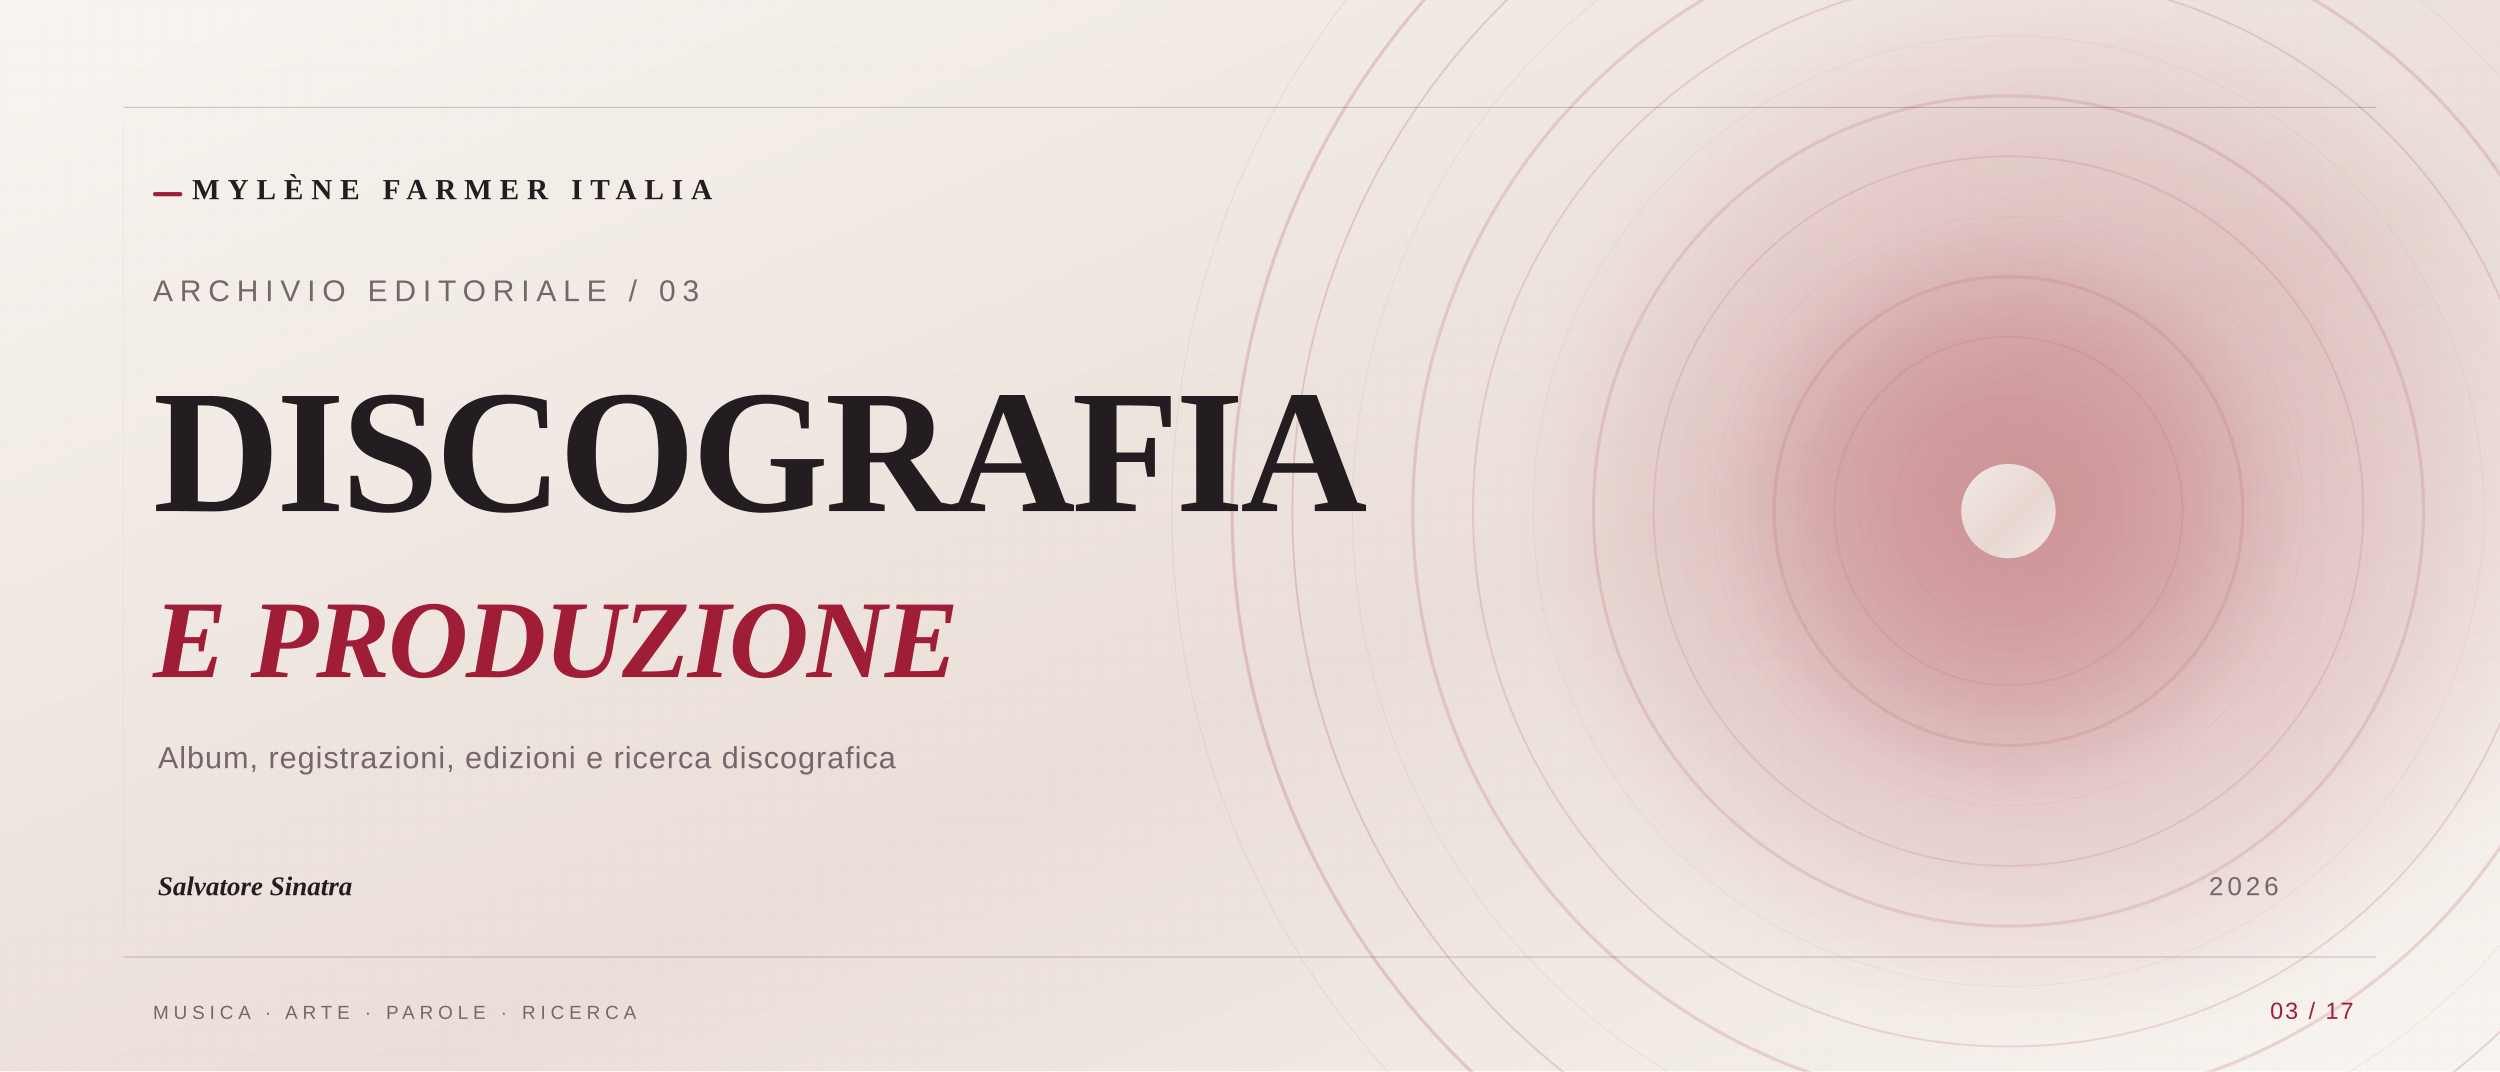
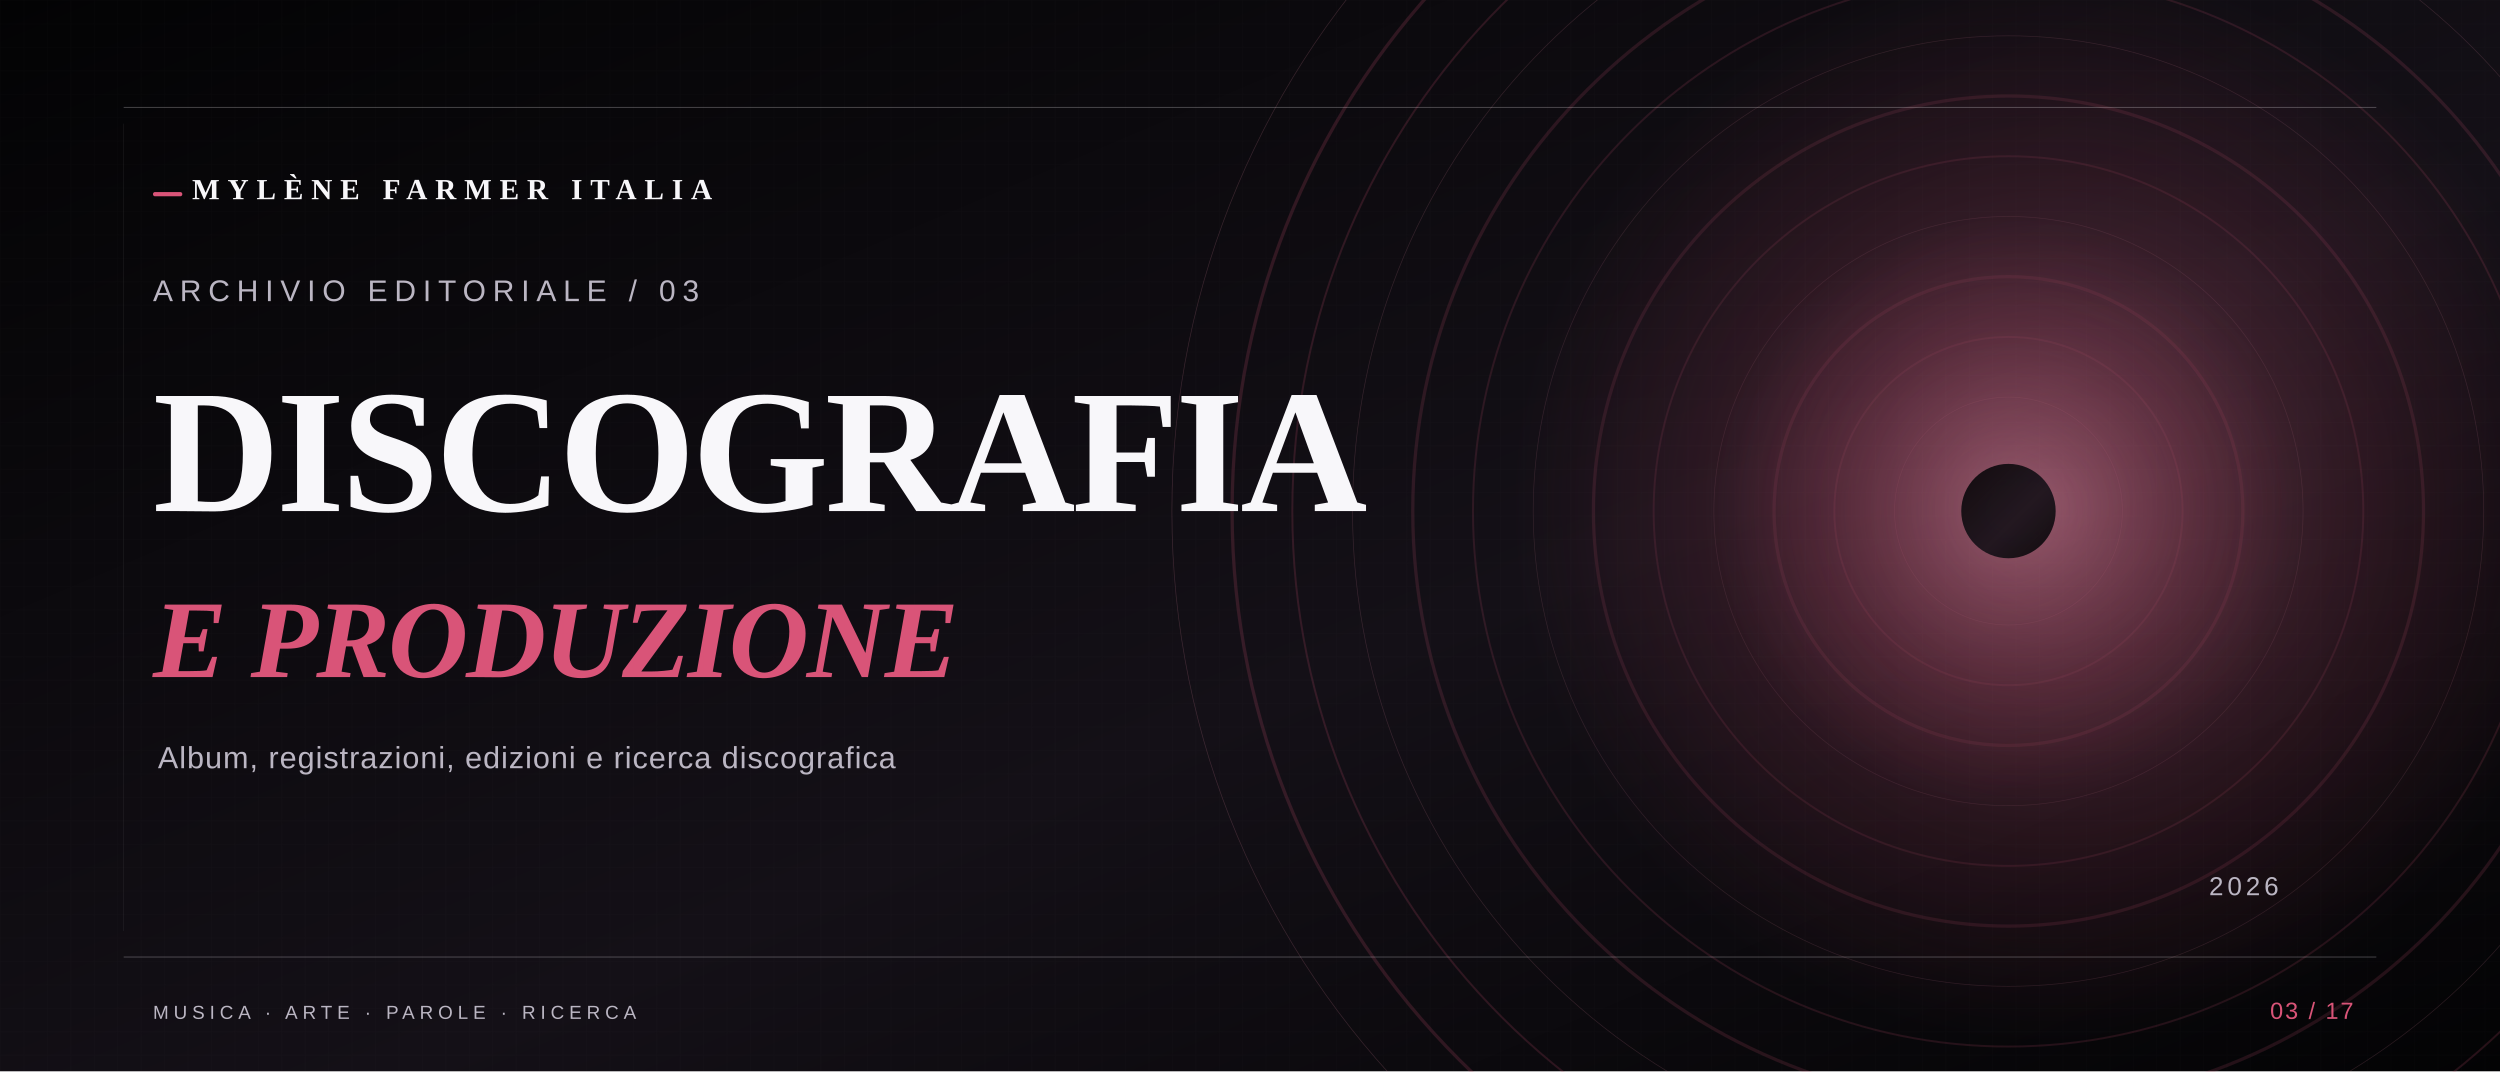
<svg xmlns="http://www.w3.org/2000/svg" width="7680" height="3291" viewBox="0 0 7680 3291" role="img" aria-label="Banner editoriale DISCOGRAFIA E PRODUZIONE — Mylène Farmer Italia">
  <defs>
    <linearGradient id="base" x1="0" y1="0" x2="1" y2="1">
-       <stop offset="0" stop-color="#f8f5f0" />
-       <stop offset=".58" stop-color="#eaded8" />
-       <stop offset="1" stop-color="#f8f5f0" />
+       <stop offset="0" stop-color="#030304" />
+       <stop offset=".58" stop-color="#141017" />
+       <stop offset="1" stop-color="#030304" />
    </linearGradient>
    <radialGradient id="orb" cx="50%" cy="50%" r="50%">
-       <stop offset="0" stop-color="#b75c64" stop-opacity=".55" />
-       <stop offset=".65" stop-color="#9f1d36" stop-opacity=".19" />
-       <stop offset="1" stop-color="#9f1d36" stop-opacity="0" />
+       <stop offset="0" stop-color="#ff97b4" stop-opacity=".55" />
+       <stop offset=".65" stop-color="#d95478" stop-opacity=".19" />
+       <stop offset="1" stop-color="#d95478" stop-opacity="0" />
    </radialGradient>
    <linearGradient id="ribbon" x1="0" y1="0" x2="1" y2="1">
-       <stop offset="0" stop-color="#9f1d36" stop-opacity="0" />
-       <stop offset=".5" stop-color="#9f1d36" stop-opacity=".75" />
-       <stop offset="1" stop-color="#b75c64" stop-opacity="0" />
+       <stop offset="0" stop-color="#d95478" stop-opacity="0" />
+       <stop offset=".5" stop-color="#d95478" stop-opacity=".75" />
+       <stop offset="1" stop-color="#ff97b4" stop-opacity="0" />
    </linearGradient>
    <pattern id="micro" width="72" height="72" patternUnits="userSpaceOnUse">
-       <path d="M72 0H0V72" fill="none" stroke="#231d21" stroke-width="1" opacity=".045" />
+       <path d="M72 0H0V72" fill="none" stroke="#f8f7fa" stroke-width="1" opacity=".045" />
    </pattern>
  </defs>
  <rect width="7680" height="3291" fill="url(#base)" />
  <rect width="7680" height="3291" fill="url(#micro)" />
  <circle cx="6300" cy="1550" r="1660" fill="url(#orb)" opacity=".62" />
-   <circle cx="6170" cy="1570" r="350" fill="none" stroke="#b75c64" stroke-width="2" opacity="0.080" />
-   <circle cx="6170" cy="1570" r="535" fill="none" stroke="#9f1d36" stroke-width="6" opacity="0.089" />
-   <circle cx="6170" cy="1570" r="720" fill="none" stroke="#9f1d36" stroke-width="10" opacity="0.098" />
-   <circle cx="6170" cy="1570" r="905" fill="none" stroke="#b75c64" stroke-width="2" opacity="0.107" />
-   <circle cx="6170" cy="1570" r="1090" fill="none" stroke="#9f1d36" stroke-width="6" opacity="0.116" />
-   <circle cx="6170" cy="1570" r="1275" fill="none" stroke="#9f1d36" stroke-width="10" opacity="0.125" />
-   <circle cx="6170" cy="1570" r="1460" fill="none" stroke="#b75c64" stroke-width="2" opacity="0.134" />
-   <circle cx="6170" cy="1570" r="1645" fill="none" stroke="#9f1d36" stroke-width="6" opacity="0.143" />
-   <circle cx="6170" cy="1570" r="1830" fill="none" stroke="#9f1d36" stroke-width="10" opacity="0.152" />
-   <circle cx="6170" cy="1570" r="2015" fill="none" stroke="#b75c64" stroke-width="2" opacity="0.161" />
-   <circle cx="6170" cy="1570" r="2200" fill="none" stroke="#9f1d36" stroke-width="6" opacity="0.170" />
-   <circle cx="6170" cy="1570" r="2385" fill="none" stroke="#9f1d36" stroke-width="10" opacity="0.179" />
-   <circle cx="6170" cy="1570" r="2570" fill="none" stroke="#b75c64" stroke-width="2" opacity="0.188" />
+   <circle cx="6170" cy="1570" r="350" fill="none" stroke="#ff97b4" stroke-width="2" opacity="0.080" />
+   <circle cx="6170" cy="1570" r="535" fill="none" stroke="#d95478" stroke-width="6" opacity="0.089" />
+   <circle cx="6170" cy="1570" r="720" fill="none" stroke="#d95478" stroke-width="10" opacity="0.098" />
+   <circle cx="6170" cy="1570" r="905" fill="none" stroke="#ff97b4" stroke-width="2" opacity="0.107" />
+   <circle cx="6170" cy="1570" r="1090" fill="none" stroke="#d95478" stroke-width="6" opacity="0.116" />
+   <circle cx="6170" cy="1570" r="1275" fill="none" stroke="#d95478" stroke-width="10" opacity="0.125" />
+   <circle cx="6170" cy="1570" r="1460" fill="none" stroke="#ff97b4" stroke-width="2" opacity="0.134" />
+   <circle cx="6170" cy="1570" r="1645" fill="none" stroke="#d95478" stroke-width="6" opacity="0.143" />
+   <circle cx="6170" cy="1570" r="1830" fill="none" stroke="#d95478" stroke-width="10" opacity="0.152" />
+   <circle cx="6170" cy="1570" r="2015" fill="none" stroke="#ff97b4" stroke-width="2" opacity="0.161" />
+   <circle cx="6170" cy="1570" r="2200" fill="none" stroke="#d95478" stroke-width="6" opacity="0.170" />
+   <circle cx="6170" cy="1570" r="2385" fill="none" stroke="#d95478" stroke-width="10" opacity="0.179" />
+   <circle cx="6170" cy="1570" r="2570" fill="none" stroke="#ff97b4" stroke-width="2" opacity="0.188" />
  <circle cx="6170" cy="1570" r="900" fill="url(#orb)" opacity=".63" />
  <circle cx="6170" cy="1570" r="145" fill="url(#base)" opacity=".88" />
-   <path d="M 380 330 H 7300" stroke="#231d21" stroke-width="3" opacity=".26" />
-   <path d="M 380 2940 H 7300" stroke="#231d21" stroke-width="3" opacity=".26" />
-   <path d="M 380 380 V 2860" stroke="#231d21" stroke-width="2" opacity=".08" />
-   <rect x="470" y="590" width="90" height="13" rx="6" fill="#9f1d36" />
-   <text x="590" y="612" fill="#231d21" font-family="Times New Roman, Liberation Serif, serif" font-weight="700" font-size="90" letter-spacing="24">MYLÈNE FARMER ITALIA</text>
-   <text x="470" y="925" fill="#74666b" font-family="Arial, Helvetica, sans-serif" font-size="92" letter-spacing="21">ARCHIVIO EDITORIALE  /  03</text>
-   <text x="470" y="1570" fill="#231d21" font-family="Times New Roman, Liberation Serif, serif" font-weight="700" font-size="540" letter-spacing="-11">DISCOGRAFIA</text>
-   <text x="470" y="2080" fill="#9f1d36" font-family="Times New Roman, Liberation Serif, serif" font-weight="700" font-style="italic" font-size="340" letter-spacing="-6">E PRODUZIONE</text>
-   <text x="485" y="2360" fill="#74666b" font-family="Arial, Helvetica, sans-serif" font-size="94" letter-spacing="3">Album, registrazioni, edizioni e ricerca discografica</text>
-   <text x="485" y="2750" fill="#231d21" font-family="Times New Roman, Liberation Serif, serif" font-size="83" font-style="italic" font-weight="700">Salvatore Sinatra</text>
-   <text x="7000" y="2750" text-anchor="end" fill="#74666b" font-family="Arial, Helvetica, sans-serif" font-size="80" letter-spacing="12">2026</text>
-   <text x="470" y="3130" fill="#74666b" font-family="Arial, Helvetica, sans-serif" font-size="58" letter-spacing="15">MUSICA  ·  ARTE  ·  PAROLE  ·  RICERCA</text>
-   <text x="7230" y="3130" text-anchor="end" fill="#9f1d36" font-family="Arial, Helvetica, sans-serif" font-size="72" letter-spacing="6">03 / 17</text>
+   <path d="M 380 330 H 7300" stroke="#f8f7fa" stroke-width="3" opacity=".26" />
+   <path d="M 380 2940 H 7300" stroke="#f8f7fa" stroke-width="3" opacity=".26" />
+   <path d="M 380 380 V 2860" stroke="#f8f7fa" stroke-width="2" opacity=".08" />
+   <rect x="470" y="590" width="90" height="13" rx="6" fill="#d95478" />
+   <text x="590" y="612" fill="#f8f7fa" font-family="Times New Roman, Liberation Serif, serif" font-weight="700" font-size="90" letter-spacing="24">MYLÈNE FARMER ITALIA</text>
+   <text x="470" y="925" fill="#bbb6c3" font-family="Arial, Helvetica, sans-serif" font-size="92" letter-spacing="21">ARCHIVIO EDITORIALE  /  03</text>
+   <text x="470" y="1570" fill="#f8f7fa" font-family="Times New Roman, Liberation Serif, serif" font-weight="700" font-size="540" letter-spacing="-11">DISCOGRAFIA</text>
+   <text x="470" y="2080" fill="#d95478" font-family="Times New Roman, Liberation Serif, serif" font-weight="700" font-style="italic" font-size="340" letter-spacing="-6">E PRODUZIONE</text>
+   <text x="485" y="2360" fill="#bbb6c3" font-family="Arial, Helvetica, sans-serif" font-size="94" letter-spacing="3">Album, registrazioni, edizioni e ricerca discografica</text>
+   <text x="7000" y="2750" text-anchor="end" fill="#bbb6c3" font-family="Arial, Helvetica, sans-serif" font-size="80" letter-spacing="12">2026</text>
+   <text x="470" y="3130" fill="#bbb6c3" font-family="Arial, Helvetica, sans-serif" font-size="58" letter-spacing="15">MUSICA  ·  ARTE  ·  PAROLE  ·  RICERCA</text>
+   <text x="7230" y="3130" text-anchor="end" fill="#d95478" font-family="Arial, Helvetica, sans-serif" font-size="72" letter-spacing="6">03 / 17</text>
</svg>
